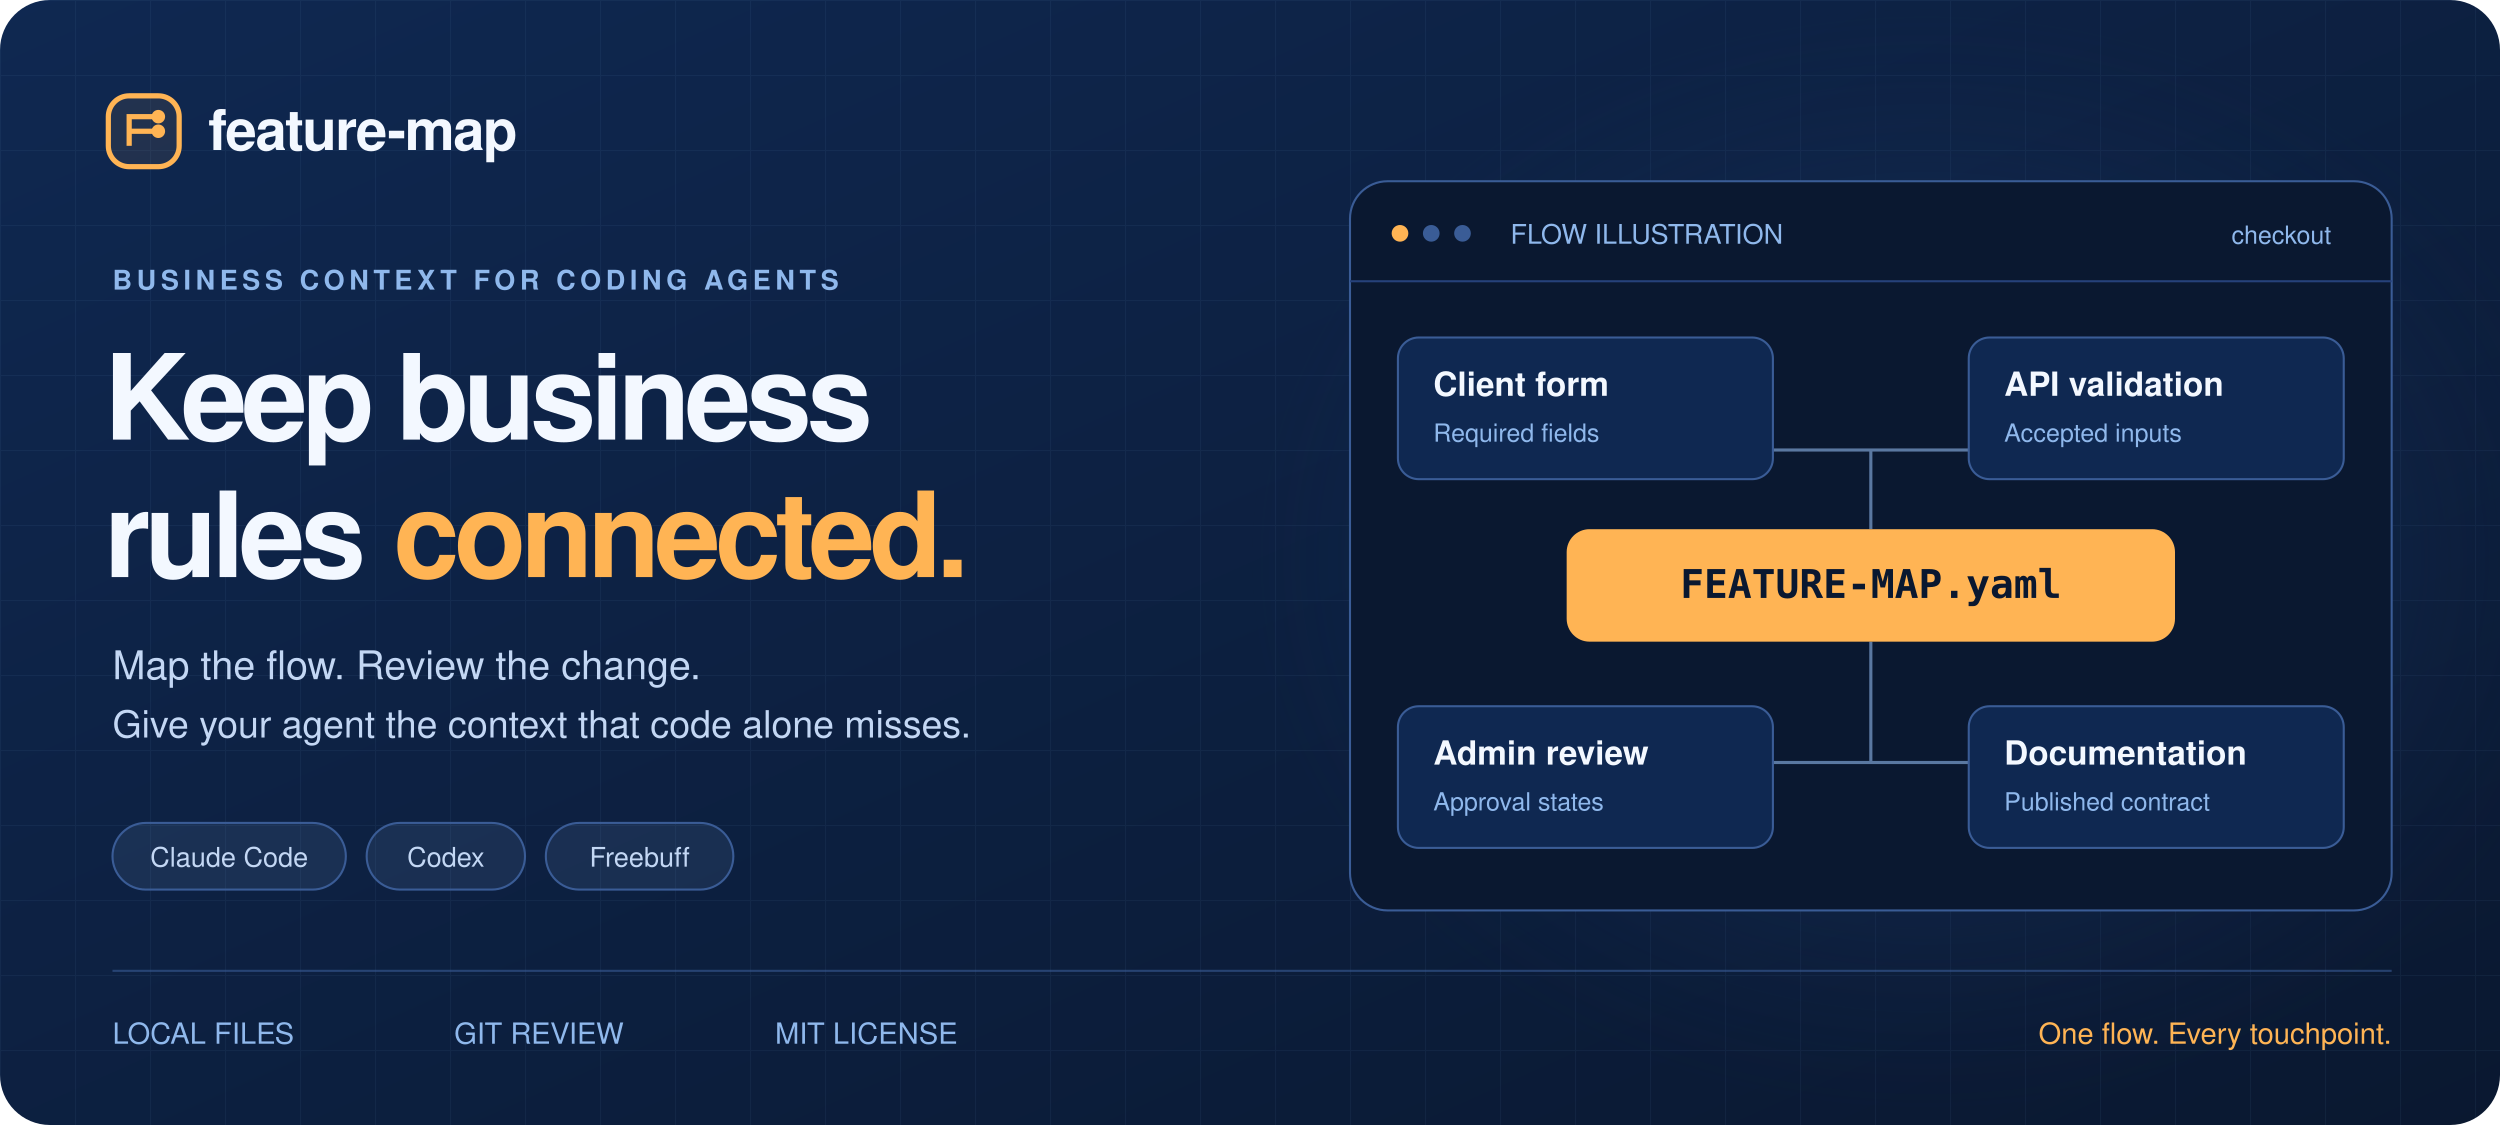
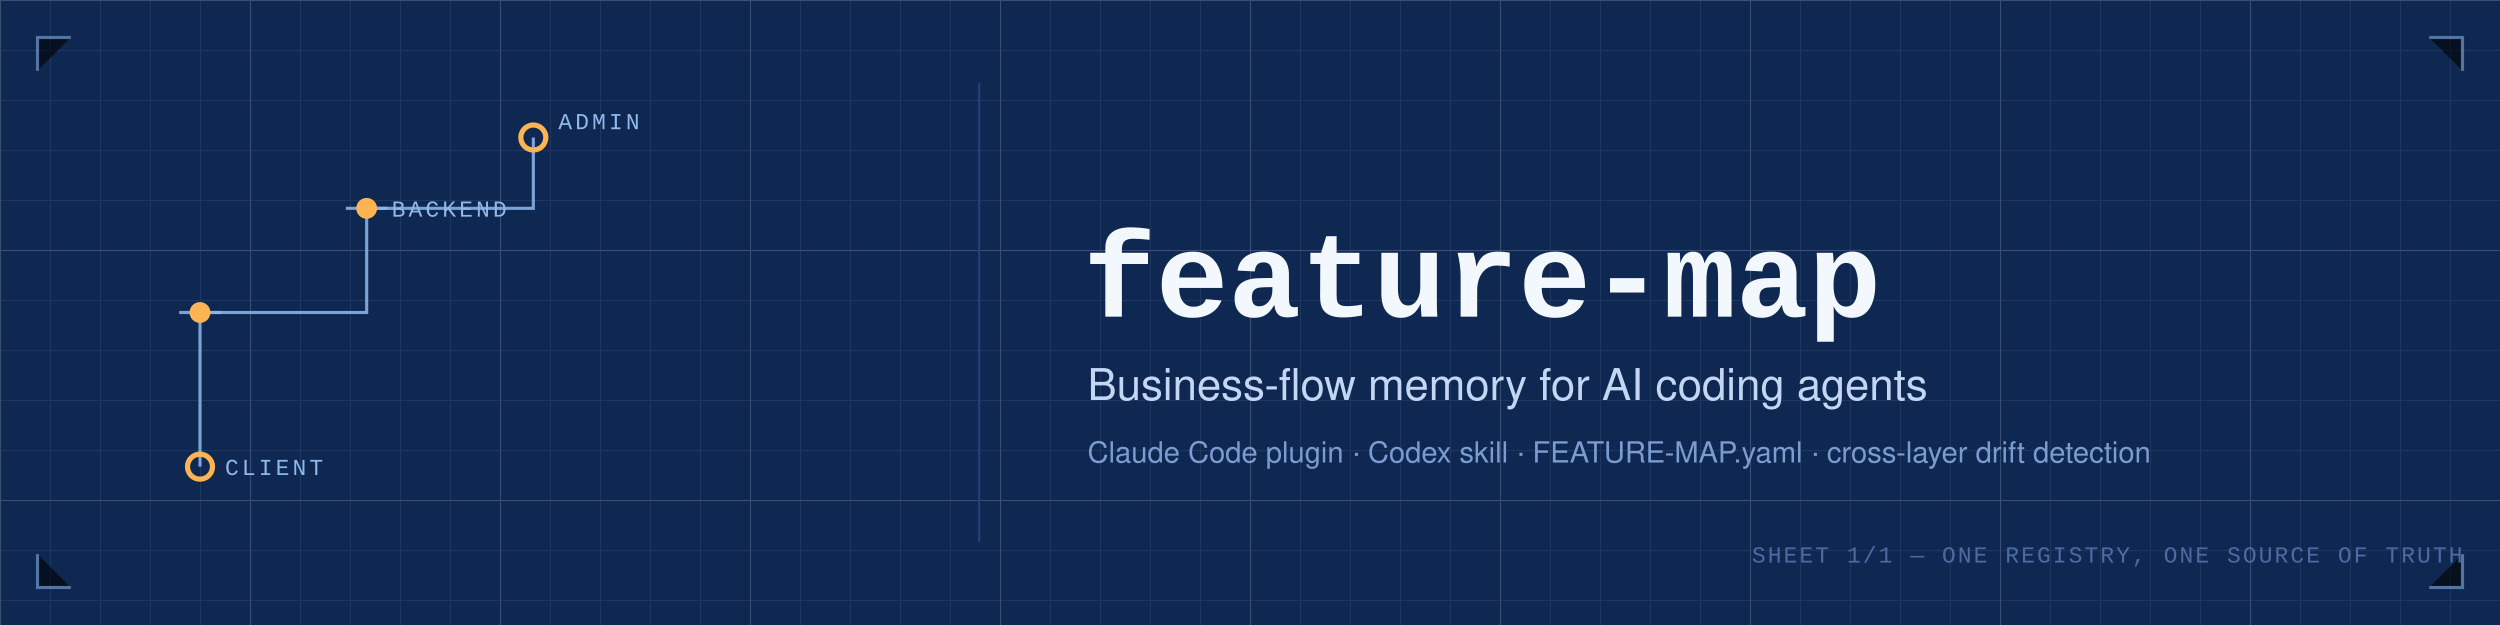
- <svg xmlns="http://www.w3.org/2000/svg" width="1200" height="540" viewBox="0 0 1200 540" role="img" aria-labelledby="title desc">
+ <svg xmlns="http://www.w3.org/2000/svg" width="1200" height="300" viewBox="0 0 1200 300" role="img" aria-label="feature-map: business-flow memory for AI coding agents">
  <defs>
-     <linearGradient id="bg" x2="1" y2="1">
-       <stop stop-color="#0f2851" />
-       <stop offset="1" stop-color="#0a1830" />
-     </linearGradient>
-     <radialGradient id="halo">
-       <stop stop-color="#3a5c96" stop-opacity=".5" />
-       <stop offset="1" stop-color="#0f2851" stop-opacity="0" />
-     </radialGradient>
-     <pattern id="grid" width="36" height="36" patternUnits="userSpaceOnUse">
-       <path d="M36 0H0V36" fill="none" stroke="#8fb8ec" stroke-opacity=".06" />
+     <pattern id="grid" width="24" height="24" patternUnits="userSpaceOnUse">
+       <path d="M 24 0 L 0 0 0 24" fill="none" stroke="#dce8fb" stroke-width="1" opacity="0.08" />
+     </pattern>
+     <pattern id="grid-major" width="120" height="120" patternUnits="userSpaceOnUse">
+       <path d="M 120 0 L 0 0 0 120" fill="none" stroke="#dce8fb" stroke-width="1" opacity="0.14" />
    </pattern>
  </defs>
-   <rect width="1200" height="540" rx="24" fill="url(#bg)" />
-   <rect width="1200" height="540" rx="24" fill="url(#grid)" />
-   <ellipse cx="925" cy="268" rx="330" ry="265" fill="url(#halo)" />
-   <g font-family="-apple-system, BlinkMacSystemFont, 'Segoe UI', Helvetica, Arial, sans-serif">
-     <g transform="translate(52 46)" fill="none" stroke="#ffb454" stroke-width="2.5">
-       <rect width="34" height="34" rx="10" fill="#ffb454" fill-opacity=".08" />
-       <path d="M10 24V10h14M10 17h14" />
-       <circle cx="24" cy="10" r="2" fill="#ffb454" />
-       <circle cx="24" cy="17" r="2" fill="#ffb454" />
-     </g>
-     <text x="100" y="72" fill="#f3f8ff" font-size="27" font-weight="650" letter-spacing="-.7">feature-map</text>
-     <text x="54" y="139" fill="#8fb8ec" font-size="13" font-weight="600" letter-spacing="2.2">BUSINESS CONTEXT FOR CODING AGENTS</text>
-     <text x="50" y="211" fill="#f3f8ff" font-size="57" font-weight="700" letter-spacing="-2.7">Keep business</text>
-     <text x="50" y="277" fill="#f3f8ff" font-size="57" font-weight="700" letter-spacing="-2.7">rules <tspan fill="#ffb454">connected.</tspan>
-     </text>
-     <text x="54" y="326" fill="#c3d7f4" font-size="19">Map the flow. Review the change.</text>
-     <text x="54" y="354" fill="#c3d7f4" font-size="18">Give your agent the context that code alone misses.</text>
-     <g fill="#8fb8ec" fill-opacity=".1" stroke="#3a5c96">
-       <rect x="54" y="395" width="112" height="32" rx="16" />
-       <rect x="176" y="395" width="76" height="32" rx="16" />
-       <rect x="262" y="395" width="90" height="32" rx="16" />
-     </g>
-     <g text-anchor="middle" fill="#c3d7f4" font-size="13">
-       <text x="110" y="416">Claude Code</text>
-       <text x="214" y="416">Codex</text>
-       <text x="307" y="416">Freebuff</text>
-     </g>
-     <rect x="648" y="87" width="500" height="350" rx="18" fill="#0a1830" stroke="#3a5c96" />
-     <path d="M648 135H1148" stroke="#26417a" />
-     <circle cx="672" cy="112" r="4" fill="#ffb454" />
-     <circle cx="687" cy="112" r="4" fill="#3a5c96" />
-     <circle cx="702" cy="112" r="4" fill="#3a5c96" />
-     <text x="725" y="117" fill="#8fb8ec" font-size="13">FLOW ILLUSTRATION</text>
-     <text x="1119" y="117" text-anchor="end" fill="#8fb8ec" font-size="12">checkout</text>
-     <g fill="none" stroke="#8fb8ec" stroke-opacity=".6" stroke-width="1.5">
-       <path d="M789 216H898V254M1007 216H898M789 366H898V308M1007 366H898" />
-     </g>
-     <g fill="#0f2851" stroke="#3a5c96">
-       <rect x="671" y="162" width="180" height="68" rx="10" />
-       <rect x="945" y="162" width="180" height="68" rx="10" />
-       <rect x="671" y="339" width="180" height="68" rx="10" />
-       <rect x="945" y="339" width="180" height="68" rx="10" />
-     </g>
-     <g fill="#f3f8ff" font-size="16" font-weight="600">
-       <text x="688" y="190">Client form</text>
-       <text x="962" y="190">API validation</text>
-       <text x="688" y="367">Admin review</text>
-       <text x="962" y="367">Documentation</text>
-     </g>
-     <g fill="#8fb8ec" font-size="12">
-       <text x="688" y="212">Required fields</text>
-       <text x="962" y="212">Accepted inputs</text>
-       <text x="688" y="389">Approval states</text>
-       <text x="962" y="389">Published contract</text>
-     </g>
-     <rect x="752" y="254" width="292" height="54" rx="11" fill="#ffb454" />
-     <text x="898" y="287" text-anchor="middle" fill="#0a1830" font-family="Menlo, Consolas, monospace" font-size="19" font-weight="700">FEATURE-MAP.yaml</text>
-     <path d="M54 466H1148" stroke="#3a5c96" stroke-opacity=".6" />
-     <g fill="#8fb8ec" font-size="14">
-       <text x="54" y="501">LOCAL FILES</text>
-       <text x="218" y="501">GIT REVIEW</text>
-       <text x="372" y="501">MIT LICENSE</text>
-     </g>
-     <text x="1148" y="501" text-anchor="end" fill="#ffb454" font-size="14">One flow. Every touchpoint.</text>
+   <rect width="1200" height="300" fill="#0f2851" />
+   <rect width="1200" height="300" fill="url(#grid)" />
+   <rect width="1200" height="300" fill="url(#grid-major)" />
+   <g stroke="#7fa8de" stroke-width="1.5" opacity="0.6">
+     <path d="M 18 34 L 18 18 L 34 18" />
+     <path d="M 1166 18 L 1182 18 L 1182 34" />
+     <path d="M 1182 266 L 1182 282 L 1166 282" />
+     <path d="M 34 282 L 18 282 L 18 266" />
  </g>
+   <g stroke="#8fb8ec" stroke-width="1.5" fill="none" opacity="0.85">
+     <path d="M 96 224 L 96 150 L 176 150 L 176 100 L 256 100 L 256 66" />
+   </g>
+   <g stroke="#8fb8ec" stroke-width="1.5" opacity="0.85">
+     <line x1="86" y1="150" x2="106" y2="150" />
+     <line x1="166" y1="100" x2="186" y2="100" />
+   </g>
+   <circle cx="96" cy="224" r="6" fill="none" stroke="#ffb454" stroke-width="2.5" />
+   <circle cx="96" cy="150" r="5" fill="#ffb454" />
+   <circle cx="176" cy="100" r="5" fill="#ffb454" />
+   <circle cx="256" cy="66" r="6" fill="none" stroke="#ffb454" stroke-width="2.5" />
+   <text x="108" y="228" font-family="Menlo, Consolas, 'Courier New', monospace" font-size="11" letter-spacing="1.5" fill="#8fb8ec">CLIENT</text>
+   <text x="188" y="104" font-family="Menlo, Consolas, 'Courier New', monospace" font-size="11" letter-spacing="1.5" fill="#8fb8ec">BACKEND</text>
+   <text x="268" y="62" font-family="Menlo, Consolas, 'Courier New', monospace" font-size="11" letter-spacing="1.5" fill="#8fb8ec">ADMIN</text>
+   <line x1="470" y1="40" x2="470" y2="260" stroke="#26417a" stroke-width="1" />
+   <text x="520" y="152" font-family="Menlo, Consolas, 'Courier New', monospace" font-size="58" font-weight="700" fill="#f3f8ff">feature-map</text>
+   <text x="522" y="192" font-family="-apple-system, Segoe UI, Helvetica, Arial, sans-serif" font-size="21" fill="#c3d7f4">Business-flow memory for AI coding agents</text>
+   <text x="522" y="222" font-family="-apple-system, Segoe UI, Helvetica, Arial, sans-serif" font-size="14" fill="#7a9cd1">Claude Code plugin · Codex skill · FEATURE-MAP.yaml · cross-layer drift detection</text>
+   <text x="1182" y="270" text-anchor="end" font-family="Menlo, Consolas, 'Courier New', monospace" font-size="11" letter-spacing="1" fill="#4d6ba3">SHEET 1/1 — ONE REGISTRY, ONE SOURCE OF TRUTH</text>
</svg>
